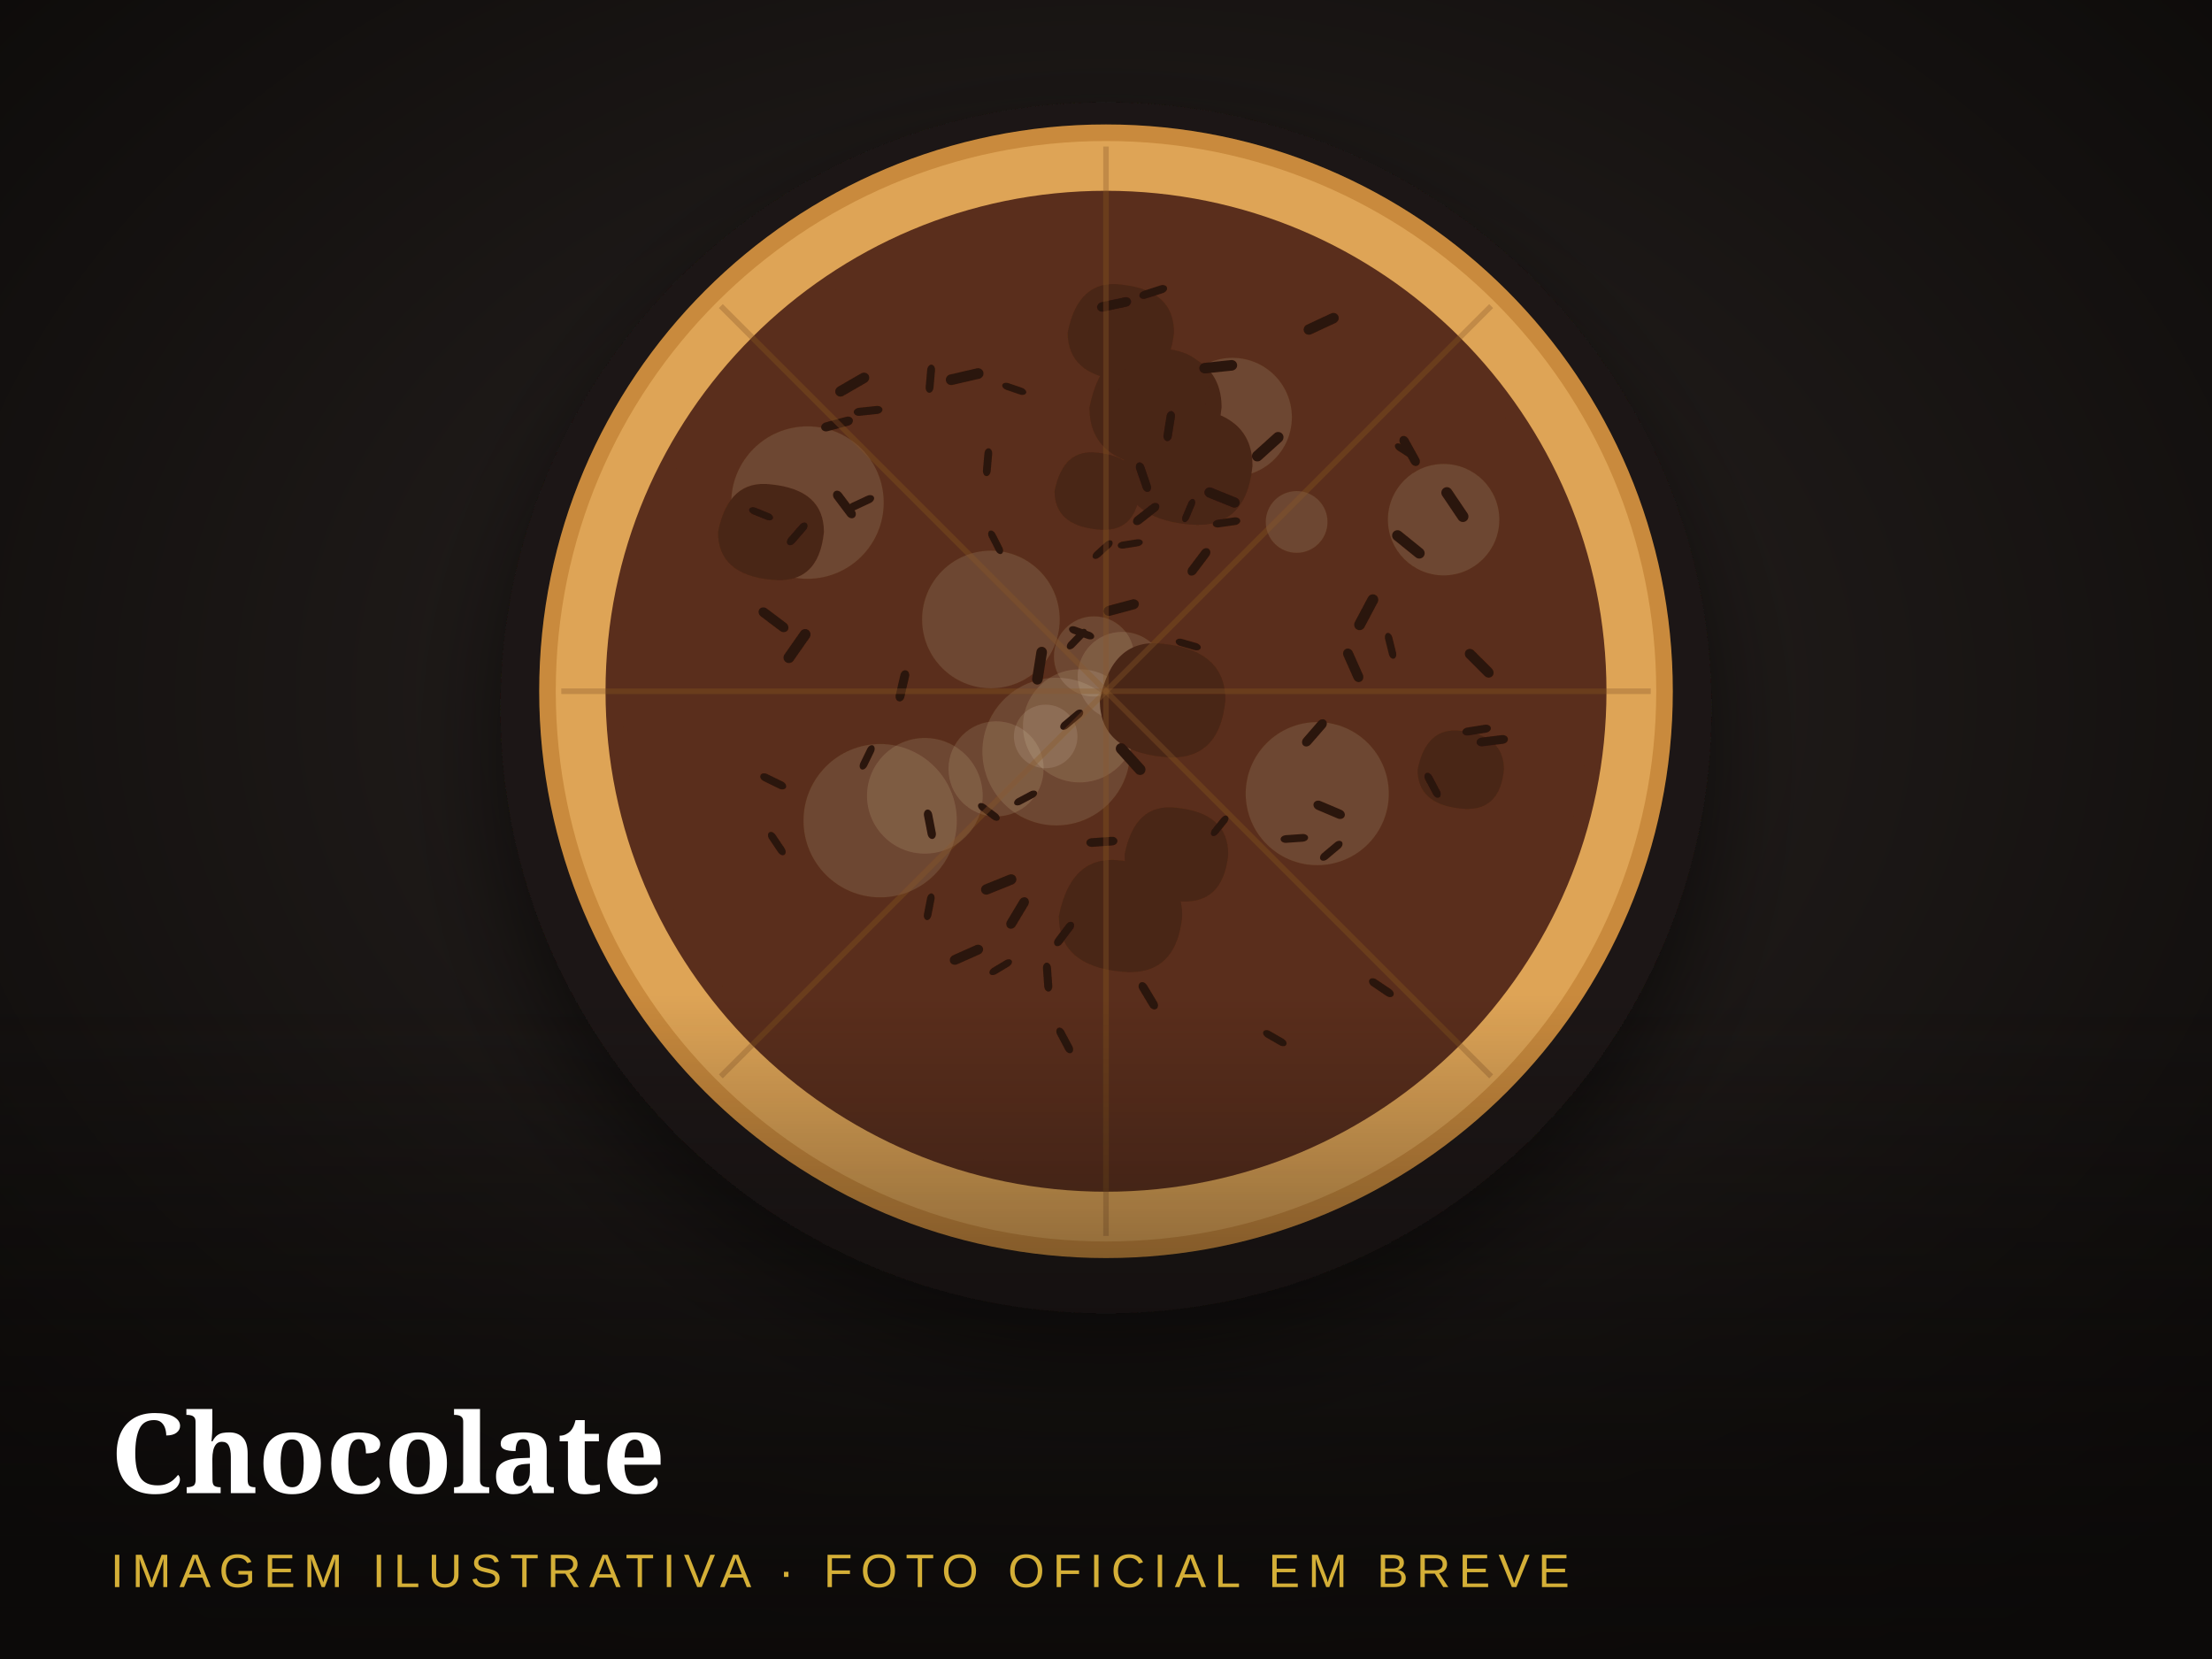
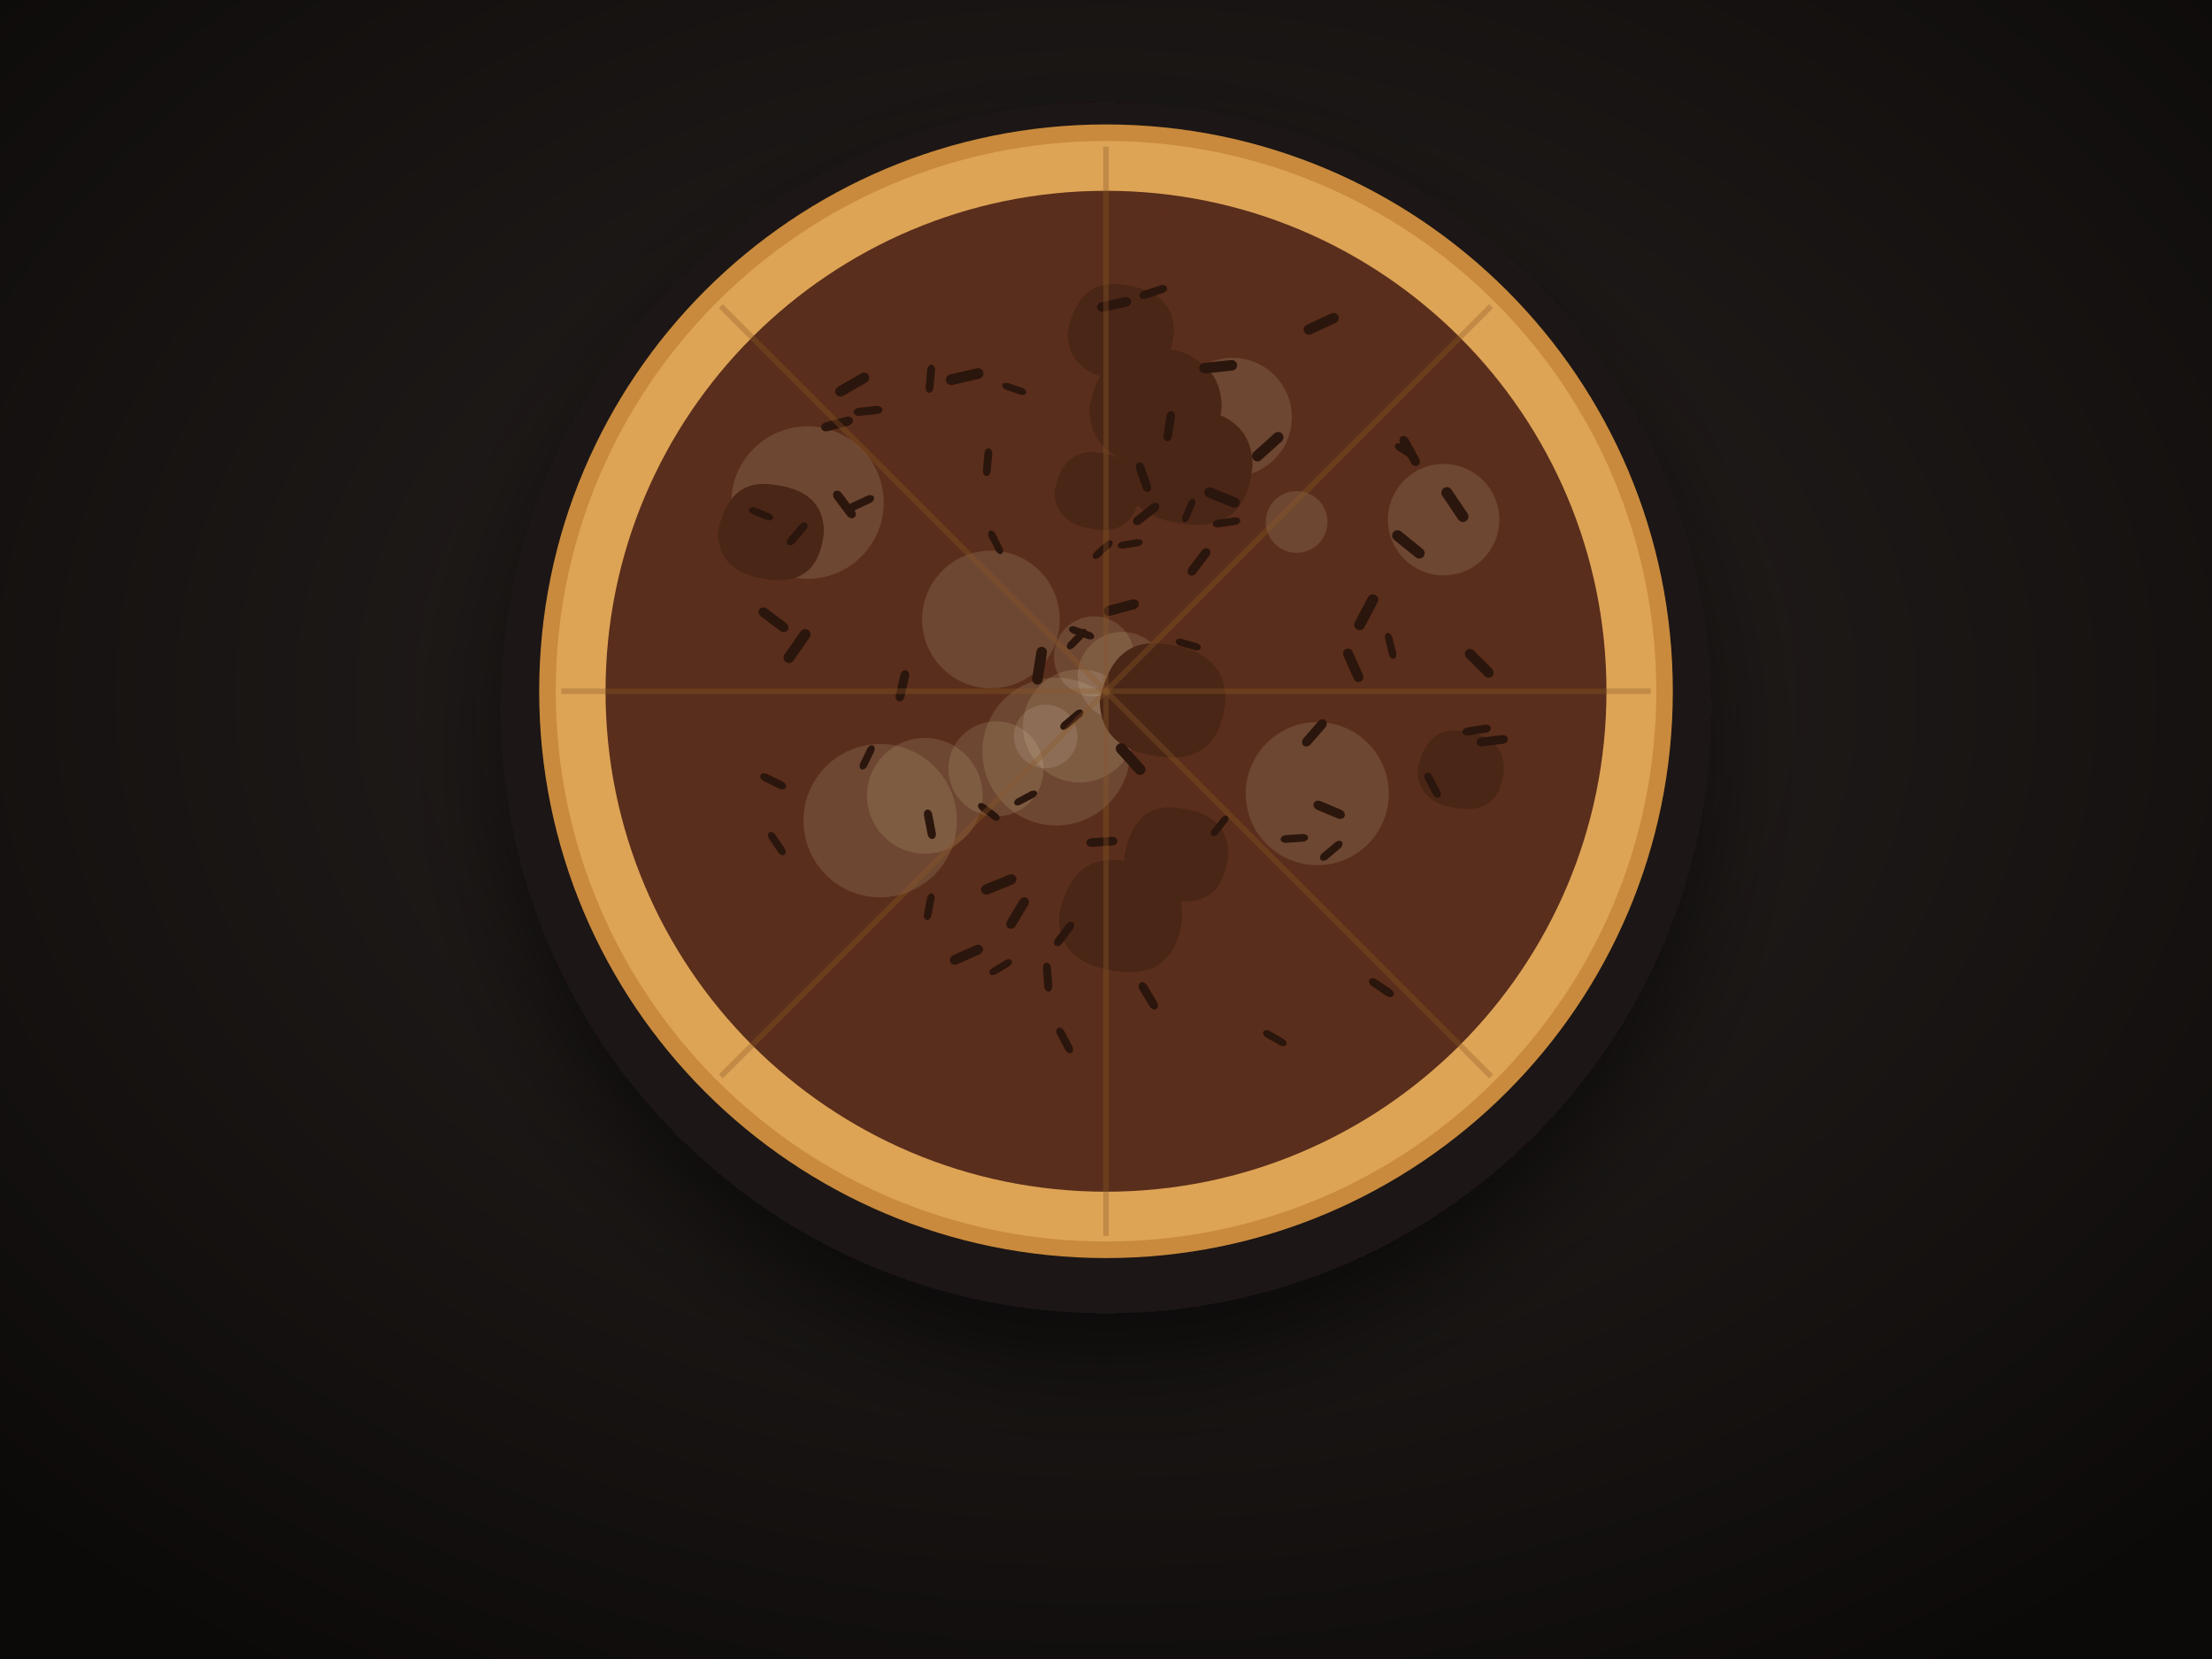
<svg xmlns="http://www.w3.org/2000/svg" viewBox="0 0 800 600" role="img" aria-label="Imagem ilustrativa: Chocolate">
  <defs>
    <radialGradient id="bg" cx="50%" cy="42%" r="70%">
      <stop offset="0" stop-color="#2a2422" />
      <stop offset="1" stop-color="#0c0a09" />
    </radialGradient>
-     <linearGradient id="fade" x1="0" y1="0" x2="0" y2="1">
-       <stop offset="0.6" stop-color="#0c0a09" stop-opacity="0" />
-       <stop offset="1" stop-color="#0c0a09" stop-opacity="0.92" />
-     </linearGradient>
    <filter id="sh" x="-20%" y="-20%" width="140%" height="140%">
      <feDropShadow dx="0" dy="18" stdDeviation="18" flood-color="#000" flood-opacity="0.55" />
    </filter>
  </defs>
  <rect width="800" height="600" fill="url(#bg)" />
  <g filter="url(#sh)">
    <circle cx="400" cy="256" r="219" fill="#1b1512" />
    <circle cx="400" cy="250" r="205" fill="#c98a3c" />
    <circle cx="400" cy="250" r="199" fill="#dea456" />
    <circle cx="400" cy="250" r="181" fill="#5a2e1a" />
    <circle cx="400" cy="250" r="175" fill="#5a2e1a" />
    <circle cx="405.835" cy="244.599" r="16.08" fill="#fff6d6" fill-opacity="0.12" />
    <circle cx="468.942" cy="188.772" r="11.177" fill="#fff6d6" fill-opacity="0.12" />
    <circle cx="445.741" cy="150.898" r="21.488" fill="#fff6d6" fill-opacity="0.12" />
    <circle cx="318.327" cy="296.813" r="27.738" fill="#fff6d6" fill-opacity="0.12" />
    <circle cx="390.438" cy="262.519" r="20.465" fill="#fff6d6" fill-opacity="0.12" />
    <circle cx="360.237" cy="278.072" r="17.217" fill="#fff6d6" fill-opacity="0.12" />
    <circle cx="382.001" cy="271.821" r="26.716" fill="#fff6d6" fill-opacity="0.12" />
    <circle cx="476.405" cy="287.032" r="25.885" fill="#fff6d6" fill-opacity="0.12" />
    <circle cx="395.661" cy="237.407" r="14.509" fill="#fff6d6" fill-opacity="0.12" />
    <circle cx="292.041" cy="181.767" r="27.574" fill="#fff6d6" fill-opacity="0.12" />
    <circle cx="334.485" cy="287.817" r="20.93" fill="#fff6d6" fill-opacity="0.12" />
    <circle cx="522.101" cy="187.947" r="20.158" fill="#fff6d6" fill-opacity="0.12" />
    <circle cx="378.184" cy="266.339" r="11.493" fill="#fff6d6" fill-opacity="0.12" />
    <circle cx="358.374" cy="224.04" r="24.895" fill="#fff6d6" fill-opacity="0.12" />
    <path d="M406.724 309.025 q3.748 -18.741 18.741 -16.867 q18.741 1.874 18.741 16.867 q-1.874 18.741 -18.741 16.867 q-18.741 -1.874 -18.741 -16.867z" fill="#4a2516" />
    <path d="M406.009 168.475 q4.697 -23.486 23.486 -21.137 q23.486 2.349 23.486 21.137 q-2.349 23.486 -23.486 21.137 q-23.486 -2.349 -23.486 -21.137z" fill="#4a2516" />
    <path d="M382.956 331.296 q4.462 -22.309 22.309 -20.078 q22.309 2.231 22.309 20.078 q-2.231 22.309 -22.309 20.078 q-22.309 -2.231 -22.309 -20.078z" fill="#4a2516" />
    <path d="M381.403 177.599 q3.084 -15.422 15.422 -13.879 q15.422 1.542 15.422 13.879 q-1.542 15.422 -15.422 13.879 q-15.422 -1.542 -15.422 -13.879z" fill="#4a2516" />
    <path d="M259.683 192.424 q3.829 -19.147 19.147 -17.232 q19.147 1.915 19.147 17.232 q-1.915 19.147 -19.147 17.232 q-19.147 -1.915 -19.147 -17.232z" fill="#4a2516" />
    <path d="M394.018 147.383 q4.778 -23.889 23.889 -21.5 q23.889 2.389 23.889 21.5 q-2.389 23.889 -23.889 21.5 q-23.889 -2.389 -23.889 -21.5z" fill="#4a2516" />
    <path d="M386.157 120.209 q3.843 -19.213 19.213 -17.292 q19.213 1.921 19.213 17.292 q-1.921 19.213 -19.213 17.292 q-19.213 -1.921 -19.213 -17.292z" fill="#4a2516" />
    <path d="M512.708 278.37 q3.12 -15.601 15.601 -14.041 q15.601 1.56 15.601 14.041 q-1.56 15.601 -15.601 14.041 q-15.601 -1.56 -15.601 -14.041z" fill="#4a2516" />
    <path d="M404.75 140.647 q3.244 -16.218 16.218 -14.596 q16.218 1.622 16.218 14.596 q-1.622 16.218 -16.218 14.596 q-16.218 -1.622 -16.218 -14.596z" fill="#4a2516" />
    <path d="M397.767 253.275 q4.542 -22.709 22.709 -20.438 q22.709 2.271 22.709 20.438 q-2.271 22.709 -22.709 20.438 q-22.709 -2.271 -22.709 -20.438z" fill="#4a2516" />
    <rect x="528.677" y="263.438" width="10.406" height="2.891" rx="2" fill="#2c140b" transform="rotate(351 528.6774 263.4377)" />
    <rect x="413.76" y="354.587" width="11.097" height="3.082" rx="2" fill="#2c140b" transform="rotate(59 413.7604 354.5873)" />
    <rect x="463.06" y="302.193" width="9.96" height="2.767" rx="2" fill="#2c140b" transform="rotate(356 463.0601 302.1932)" />
    <rect x="323.513" y="253.297" width="11.521" height="3.2" rx="2" fill="#2c140b" transform="rotate(283 323.5133 253.2972)" />
    <rect x="425.618" y="230.557" width="9.34" height="2.595" rx="2" fill="#2c140b" transform="rotate(16 425.6179 230.5569)" />
    <rect x="293.914" y="228.987" width="14.132" height="3.926" rx="2" fill="#2c140b" transform="rotate(125 293.9135 228.9867)" />
    <rect x="447.508" y="184.19" width="13.482" height="3.745" rx="2" fill="#2c140b" transform="rotate(202 447.5081 184.1903)" />
    <rect x="316.924" y="270.187" width="9.601" height="2.667" rx="2" fill="#2c140b" transform="rotate(116 316.9239 270.187)" />
    <rect x="392.798" y="303.293" width="11.252" height="3.126" rx="2" fill="#2c140b" transform="rotate(356 392.7977 303.2934)" />
    <rect x="355.328" y="172.061" width="10.093" height="2.804" rx="2" fill="#2c140b" transform="rotate(275 355.3277 172.0614)" />
    <rect x="496.116" y="353.128" width="10.334" height="2.871" rx="2" fill="#2c140b" transform="rotate(34 496.116 353.128)" />
    <rect x="372.833" y="325.643" width="12.75" height="3.542" rx="2" fill="#2c140b" transform="rotate(121 372.8329 325.6434)" />
    <rect x="485.618" y="296.779" width="12.086" height="3.357" rx="2" fill="#2c140b" transform="rotate(203 485.6179 296.779)" />
    <rect x="338.338" y="323.388" width="9.799" height="2.722" rx="2" fill="#2c140b" transform="rotate(101 338.3381 323.3876)" />
    <rect x="335.868" y="303.696" width="10.806" height="3.002" rx="2" fill="#2c140b" transform="rotate(259 335.8675 303.6961)" />
    <rect x="412.176" y="281.099" width="14.12" height="3.922" rx="2" fill="#2c140b" transform="rotate(228 412.1757 281.0995)" />
    <rect x="428.77" y="206.924" width="11.756" height="3.266" rx="2" fill="#2c140b" transform="rotate(307 428.7697 206.9244)" />
    <rect x="354.671" y="289.782" width="9.366" height="2.602" rx="2" fill="#2c140b" transform="rotate(37 354.6706 289.7819)" />
    <rect x="357.305" y="351.073" width="9.226" height="2.563" rx="2" fill="#2c140b" transform="rotate(329 357.3053 351.0734)" />
    <rect x="315.071" y="137.333" width="13.629" height="3.786" rx="2" fill="#2c140b" transform="rotate(150 315.0712 137.3334)" />
    <rect x="387.138" y="225.976" width="9.567" height="2.657" rx="2" fill="#2c140b" transform="rotate(20 387.1379 225.9763)" />
    <rect x="306.156" y="182.793" width="10.234" height="2.843" rx="2" fill="#2c140b" transform="rotate(335 306.1561 182.793)" />
    <rect x="465.005" y="158.313" width="14.013" height="3.893" rx="2" fill="#2c140b" transform="rotate(138 465.0052 158.3126)" />
    <rect x="420.487" y="159.308" width="11.021" height="3.061" rx="2" fill="#2c140b" transform="rotate(279 420.4872 159.3076)" />
    <rect x="409.089" y="188.137" width="11.355" height="3.154" rx="2" fill="#2c140b" transform="rotate(322 409.0894 188.1366)" />
    <rect x="275.737" y="218.912" width="12.704" height="3.529" rx="2" fill="#2c140b" transform="rotate(37 275.7372 218.9121)" />
    <rect x="378.93" y="234.252" width="13.783" height="3.829" rx="2" fill="#2c140b" transform="rotate(99 378.9296 234.2519)" />
    <rect x="480.609" y="261.594" width="12.085" height="3.357" rx="2" fill="#2c140b" transform="rotate(131 480.6092 261.5942)" />
    <rect x="505.136" y="190.949" width="14.036" height="3.899" rx="2" fill="#2c140b" transform="rotate(39 505.1358 190.9492)" />
    <rect x="412.292" y="219.806" width="13.064" height="3.629" rx="2" fill="#2c140b" transform="rotate(165 412.2916 219.8062)" />
    <rect x="356.132" y="344.313" width="12.865" height="3.574" rx="2" fill="#2c140b" transform="rotate(156 356.1318 344.3128)" />
    <rect x="448.745" y="189.607" width="10.013" height="2.781" rx="2" fill="#2c140b" transform="rotate(172 448.7453 189.6071)" />
    <rect x="409.409" y="110.501" width="12.523" height="3.479" rx="2" fill="#2c140b" transform="rotate(168 409.4087 110.5007)" />
    <rect x="308.636" y="147.707" width="10.406" height="2.891" rx="2" fill="#2c140b" transform="rotate(354 308.636 147.7073)" />
    <rect x="362.931" y="137.958" width="9.083" height="2.523" rx="2" fill="#2c140b" transform="rotate(19 362.9308 137.9576)" />
    <rect x="303.16" y="176.763" width="11.79" height="3.275" rx="2" fill="#2c140b" transform="rotate(53 303.1604 176.763)" />
    <rect x="464.517" y="378.986" width="9.52" height="2.644" rx="2" fill="#2c140b" transform="rotate(210 464.5173 378.9857)" />
    <rect x="279.341" y="300.274" width="9.782" height="2.717" rx="2" fill="#2c140b" transform="rotate(56 279.3406 300.2743)" />
    <rect x="275.685" y="279.087" width="10.196" height="2.832" rx="2" fill="#2c140b" transform="rotate(26 275.6852 279.0868)" />
    <rect x="523.818" y="175.423" width="14.368" height="3.991" rx="2" fill="#2c140b" transform="rotate(56 523.8182 175.4235)" />
    <rect x="394.534" y="200.885" width="9.14" height="2.539" rx="2" fill="#2c140b" transform="rotate(318 394.5341 200.8851)" />
    <rect x="490.399" y="247.27" width="12.97" height="3.603" rx="2" fill="#2c140b" transform="rotate(246 490.3986 247.2696)" />
    <rect x="411.655" y="105.836" width="10.454" height="2.904" rx="2" fill="#2c140b" transform="rotate(342 411.6549 105.8365)" />
    <rect x="538.367" y="245.865" width="13.256" height="3.682" rx="2" fill="#2c140b" transform="rotate(225 538.3672 245.8653)" />
    <rect x="447.616" y="133.815" width="13.741" height="3.817" rx="2" fill="#2c140b" transform="rotate(174 447.6164 133.8149)" />
    <rect x="470.858" y="118.281" width="13.608" height="3.78" rx="2" fill="#2c140b" transform="rotate(335 470.8581 118.2815)" />
    <rect x="432.806" y="180.989" width="9.004" height="2.501" rx="2" fill="#2c140b" transform="rotate(113 432.806 180.9891)" />
    <rect x="368.162" y="319.093" width="13.497" height="3.749" rx="2" fill="#2c140b" transform="rotate(158 368.1617 319.0929)" />
    <rect x="366.267" y="289.628" width="9.182" height="2.551" rx="2" fill="#2c140b" transform="rotate(332 366.2666 289.6283)" />
    <rect x="382.793" y="262.47" width="10.19" height="2.83" rx="2" fill="#2c140b" transform="rotate(320 382.7929 262.4698)" />
    <rect x="489.053" y="226.749" width="14.154" height="3.932" rx="2" fill="#2c140b" transform="rotate(298 489.053 226.7495)" />
    <rect x="503.055" y="228.602" width="9.576" height="2.66" rx="2" fill="#2c140b" transform="rotate(76 503.0549 228.6016)" />
    <rect x="271.468" y="182.903" width="9.219" height="2.561" rx="2" fill="#2c140b" transform="rotate(22 271.4678 182.903)" />
    <rect x="338.329" y="132.02" width="10.201" height="2.834" rx="2" fill="#2c140b" transform="rotate(95 338.3288 132.0199)" />
    <rect x="437.276" y="301.394" width="9.065" height="2.518" rx="2" fill="#2c140b" transform="rotate(309 437.2764 301.3944)" />
    <rect x="413.48" y="197.257" width="9.129" height="2.536" rx="2" fill="#2c140b" transform="rotate(171 413.4799 197.2568)" />
    <rect x="283.897" y="196.011" width="10.222" height="2.84" rx="2" fill="#2c140b" transform="rotate(311 283.897 196.0107)" />
    <rect x="511.638" y="166.876" width="9.196" height="2.554" rx="2" fill="#2c140b" transform="rotate(213 511.6384 166.8763)" />
    <rect x="511.272" y="169.155" width="12.003" height="3.334" rx="2" fill="#2c140b" transform="rotate(241 511.2723 169.1553)" />
    <rect x="413.195" y="166.771" width="11.188" height="3.108" rx="2" fill="#2c140b" transform="rotate(71 413.1948 166.771)" />
    <rect x="545.54" y="268.765" width="11.403" height="3.167" rx="2" fill="#2c140b" transform="rotate(173 545.5396 268.7652)" />
    <rect x="308.835" y="153.395" width="11.782" height="3.273" rx="2" fill="#2c140b" transform="rotate(165 308.8352 153.395)" />
    <rect x="393.724" y="228.624" width="9.552" height="2.653" rx="2" fill="#2c140b" transform="rotate(134 393.7235 228.6235)" />
    <rect x="361.049" y="200.885" width="9.361" height="2.6" rx="2" fill="#2c140b" transform="rotate(243 361.0489 200.8847)" />
    <rect x="386.219" y="381.469" width="10.231" height="2.842" rx="2" fill="#2c140b" transform="rotate(242 386.2188 381.4689)" />
    <rect x="517" y="278.934" width="10.004" height="2.779" rx="2" fill="#2c140b" transform="rotate(62 517.0001 278.934)" />
    <rect x="380.532" y="341.088" width="10.478" height="2.911" rx="2" fill="#2c140b" transform="rotate(307 380.532 341.088)" />
    <rect x="379.97" y="348.055" width="10.483" height="2.912" rx="2" fill="#2c140b" transform="rotate(86 379.9704 348.0552)" />
    <rect x="486.197" y="305.543" width="9.998" height="2.777" rx="2" fill="#2c140b" transform="rotate(140 486.1974 305.5432)" />
    <rect x="356.085" y="136.527" width="13.88" height="3.855" rx="2" fill="#2c140b" transform="rotate(167 356.0846 136.527)" />
    <line x1="400" y1="250" x2="597" y2="250" stroke="#8a5a2a" stroke-opacity=".35" stroke-width="2" />
    <line x1="400" y1="250" x2="539.3" y2="389.3" stroke="#8a5a2a" stroke-opacity=".35" stroke-width="2" />
    <line x1="400" y1="250" x2="400" y2="447" stroke="#8a5a2a" stroke-opacity=".35" stroke-width="2" />
    <line x1="400" y1="250" x2="260.7" y2="389.3" stroke="#8a5a2a" stroke-opacity=".35" stroke-width="2" />
    <line x1="400" y1="250" x2="203" y2="250" stroke="#8a5a2a" stroke-opacity=".35" stroke-width="2" />
    <line x1="400" y1="250" x2="260.7" y2="110.7" stroke="#8a5a2a" stroke-opacity=".35" stroke-width="2" />
    <line x1="400" y1="250" x2="400" y2="53" stroke="#8a5a2a" stroke-opacity=".35" stroke-width="2" />
    <line x1="400" y1="250" x2="539.3" y2="110.7" stroke="#8a5a2a" stroke-opacity=".35" stroke-width="2" />
  </g>
-   <rect width="800" height="600" fill="url(#fade)" />
-   <text x="40" y="540" font-family="Georgia, serif" font-size="40" font-weight="700" fill="#fff">Chocolate</text>
-   <text x="40" y="574" font-family="Arial, sans-serif" font-size="17" letter-spacing="3" fill="#d4af37">IMAGEM ILUSTRATIVA · FOTO OFICIAL EM BREVE</text>
</svg>
